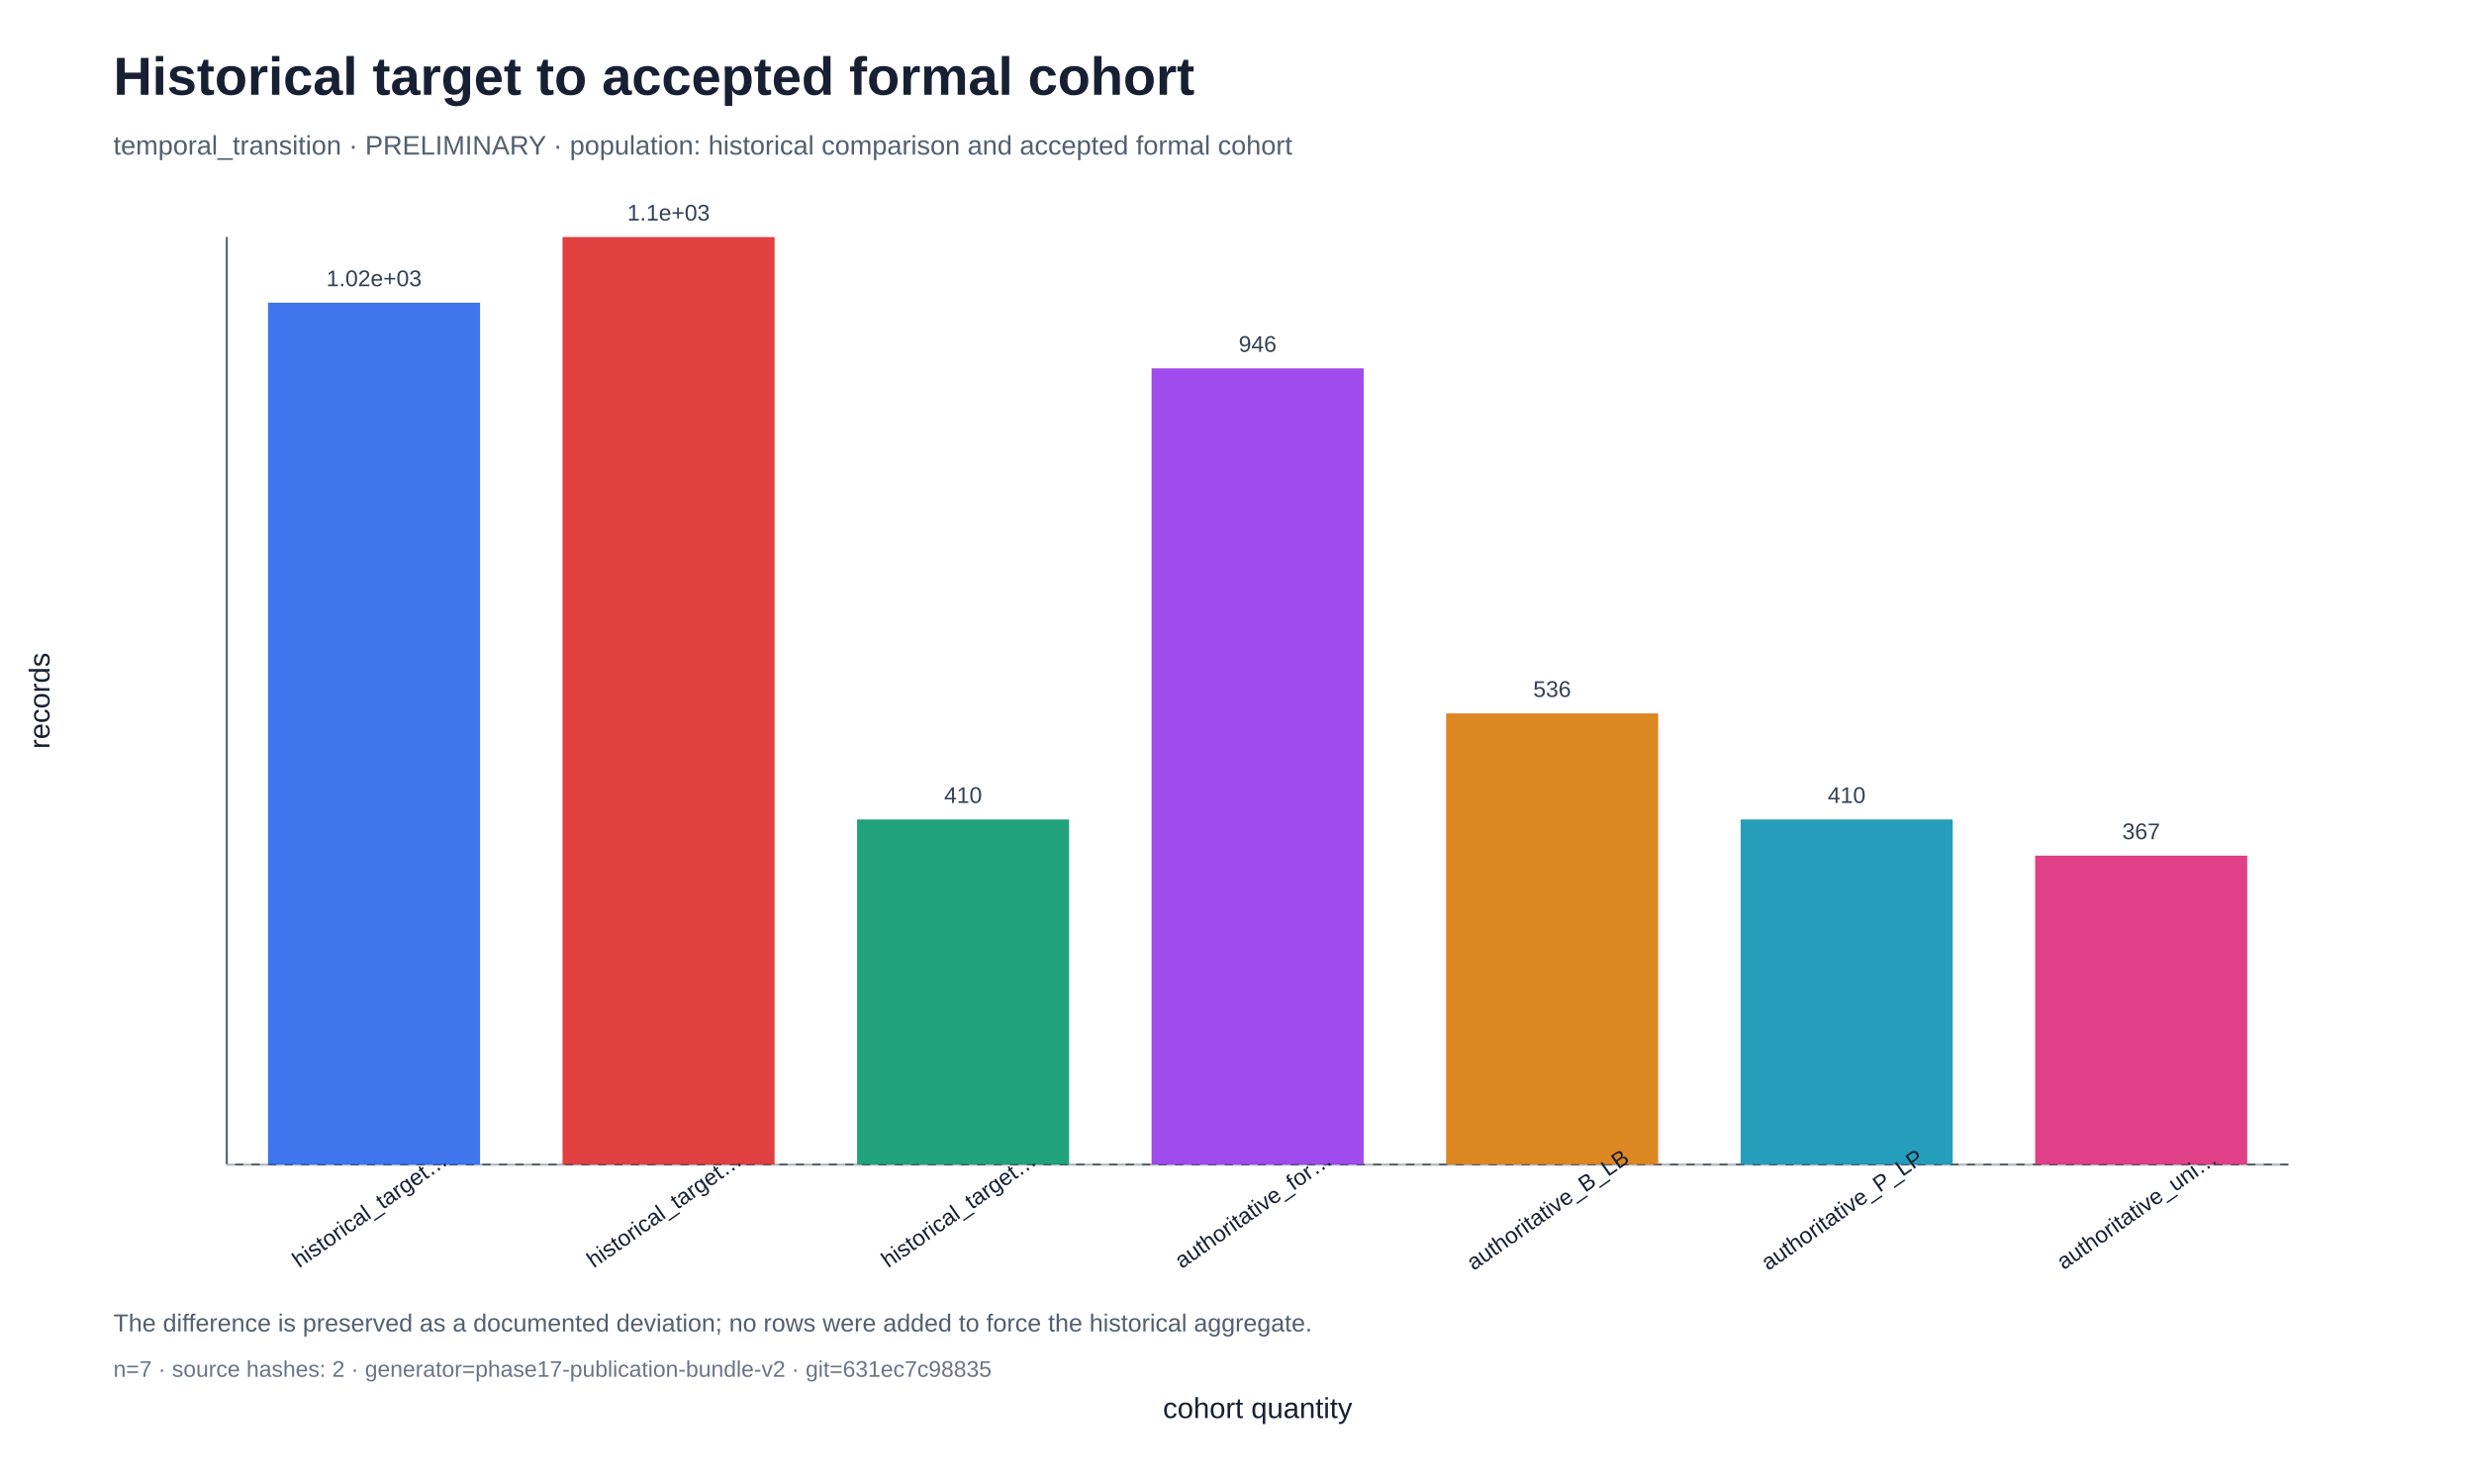
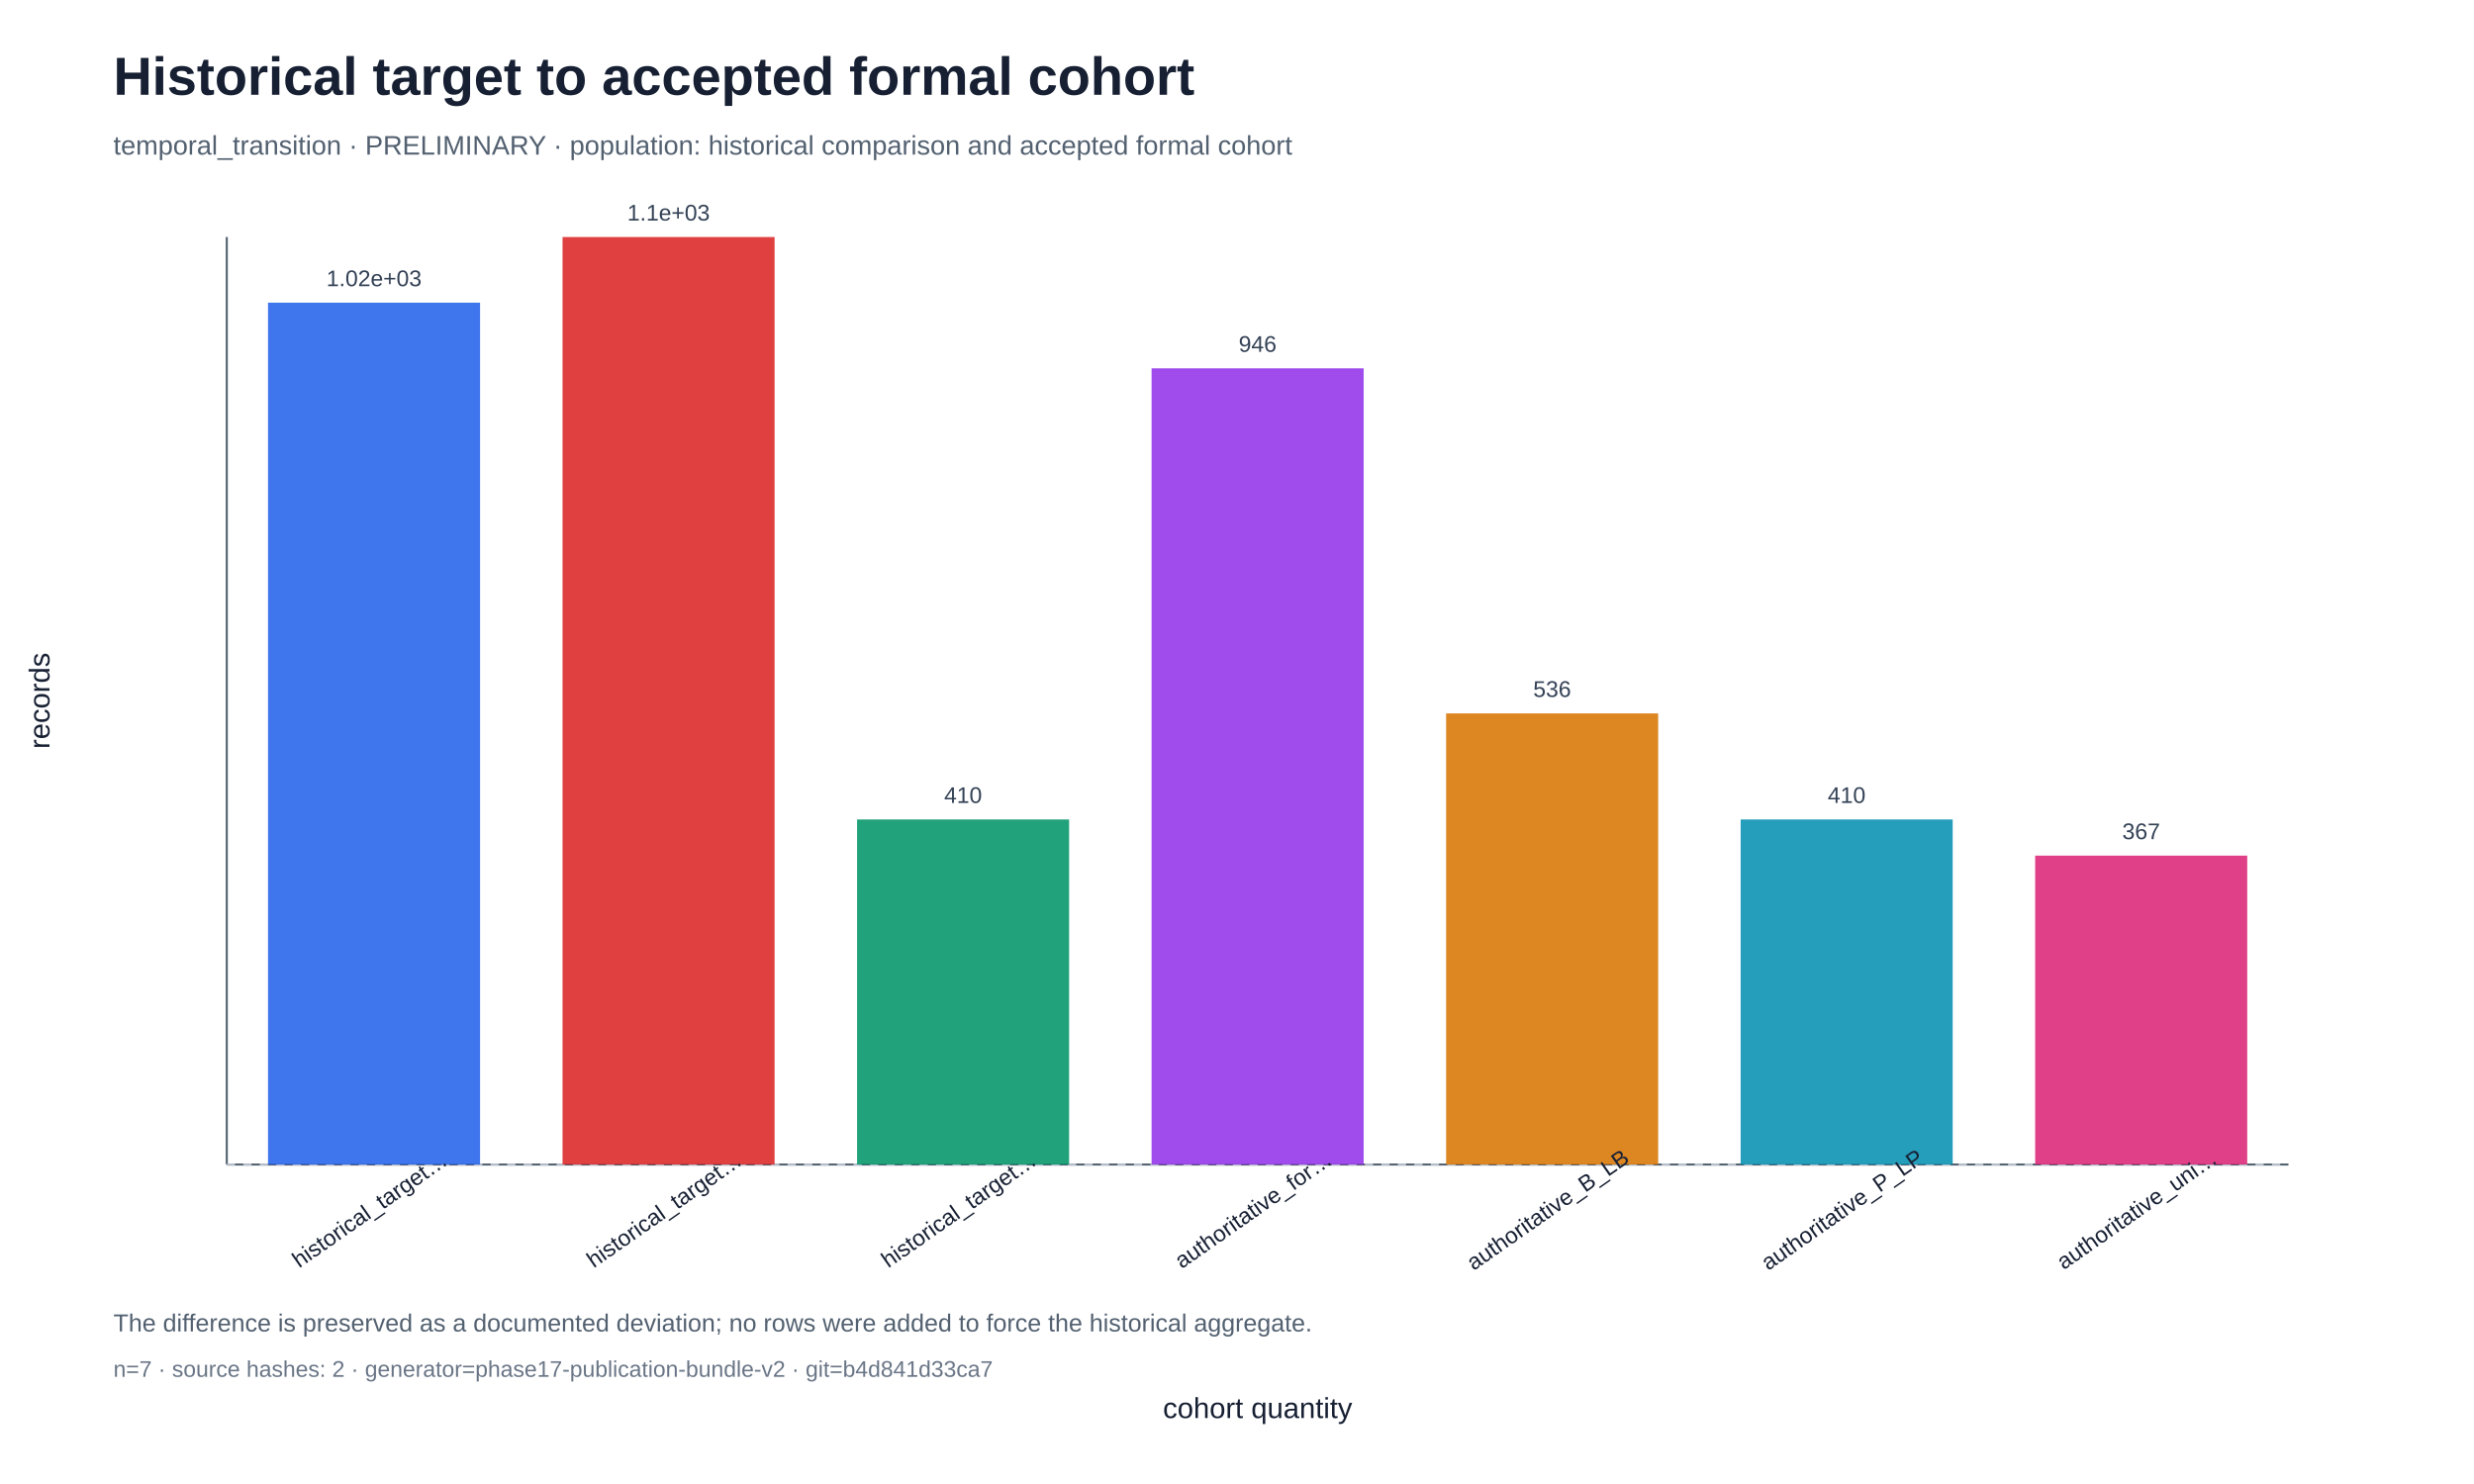
<svg xmlns="http://www.w3.org/2000/svg" width="1200" height="720" viewBox="0 0 1200 720">
  <rect x="0" y="0" width="1200" height="720" fill="#ffffff" stroke="none" opacity="1" />
  <text x="55" y="46" text-anchor="start" font-family="Arial, sans-serif" font-size="26px" font-weight="700" fill="#172033">Historical target to accepted formal cohort</text>
  <text x="55" y="75" text-anchor="start" font-family="Arial, sans-serif" font-size="13px" font-weight="400" fill="#526070">temporal_transition · PRELIMINARY · population: historical comparison and accepted formal cohort</text>
  <line x1="110" y1="565" x2="1110" y2="565" stroke="#526070" stroke-width="1" />
  <line x1="110" y1="115" x2="110" y2="565" stroke="#526070" stroke-width="1" />
  <line x1="110" y1="565" x2="1110" y2="565" stroke="#b6beca" stroke-width="1" stroke-dasharray="4 4" />
  <rect x="130" y="146.851" width="102.857" height="418.149" fill="#2563eb" stroke="none" opacity="0.88" />
  <text x="181.429" y="590" text-anchor="middle" font-family="Arial, sans-serif" font-size="11px" font-weight="400" fill="#172033" transform="rotate(-35 181.429 590)">historical_target…</text>
  <text x="181.429" y="138.851" text-anchor="middle" font-family="Arial, sans-serif" font-size="11px" font-weight="400" fill="#334155">1.02e+03</text>
  <rect x="272.857" y="115" width="102.857" height="450" fill="#dc2626" stroke="none" opacity="0.88" />
  <text x="324.286" y="590" text-anchor="middle" font-family="Arial, sans-serif" font-size="11px" font-weight="400" fill="#172033" transform="rotate(-35 324.286 590)">historical_target…</text>
  <text x="324.286" y="107" text-anchor="middle" font-family="Arial, sans-serif" font-size="11px" font-weight="400" fill="#334155">1.1e+03</text>
  <rect x="415.714" y="397.577" width="102.857" height="167.423" fill="#059669" stroke="none" opacity="0.88" />
  <text x="467.143" y="590" text-anchor="middle" font-family="Arial, sans-serif" font-size="11px" font-weight="400" fill="#172033" transform="rotate(-35 467.143 590)">historical_target…</text>
  <text x="467.143" y="389.577" text-anchor="middle" font-family="Arial, sans-serif" font-size="11px" font-weight="400" fill="#334155">410</text>
  <rect x="558.571" y="178.702" width="102.857" height="386.298" fill="#9333ea" stroke="none" opacity="0.88" />
  <text x="610" y="590" text-anchor="middle" font-family="Arial, sans-serif" font-size="11px" font-weight="400" fill="#172033" transform="rotate(-35 610 590)">authoritative_for…</text>
  <text x="610" y="170.702" text-anchor="middle" font-family="Arial, sans-serif" font-size="11px" font-weight="400" fill="#334155">946</text>
  <rect x="701.429" y="346.125" width="102.857" height="218.875" fill="#d97706" stroke="none" opacity="0.88" />
  <text x="752.857" y="590" text-anchor="middle" font-family="Arial, sans-serif" font-size="11px" font-weight="400" fill="#172033" transform="rotate(-35 752.857 590)">authoritative_B_LB</text>
  <text x="752.857" y="338.125" text-anchor="middle" font-family="Arial, sans-serif" font-size="11px" font-weight="400" fill="#334155">536</text>
  <rect x="844.286" y="397.577" width="102.857" height="167.423" fill="#0891b2" stroke="none" opacity="0.88" />
  <text x="895.714" y="590" text-anchor="middle" font-family="Arial, sans-serif" font-size="11px" font-weight="400" fill="#172033" transform="rotate(-35 895.714 590)">authoritative_P_LP</text>
  <text x="895.714" y="389.577" text-anchor="middle" font-family="Arial, sans-serif" font-size="11px" font-weight="400" fill="#334155">410</text>
  <rect x="987.143" y="415.136" width="102.857" height="149.864" fill="#db2777" stroke="none" opacity="0.88" />
  <text x="1038.57" y="590" text-anchor="middle" font-family="Arial, sans-serif" font-size="11px" font-weight="400" fill="#172033" transform="rotate(-35 1038.57 590)">authoritative_uni…</text>
  <text x="1038.57" y="407.136" text-anchor="middle" font-family="Arial, sans-serif" font-size="11px" font-weight="400" fill="#334155">367</text>
  <text x="610" y="688" text-anchor="middle" font-family="Arial, sans-serif" font-size="14px" font-weight="400" fill="#172033">cohort quantity</text>
  <text x="24" y="340" text-anchor="middle" font-family="Arial, sans-serif" font-size="14px" font-weight="400" fill="#172033" transform="rotate(-90 24 340)">records</text>
  <text x="55" y="646" text-anchor="start" font-family="Arial, sans-serif" font-size="12px" font-weight="400" fill="#526070">The difference is preserved as a documented deviation; no rows were added to force the historical aggregate.</text>
-   <text x="55" y="668" text-anchor="start" font-family="Arial, sans-serif" font-size="11px" font-weight="400" fill="#697586">n=7 · source hashes: 2 · generator=phase17-publication-bundle-v2 · git=631ec7c98835</text>
+   <text x="55" y="668" text-anchor="start" font-family="Arial, sans-serif" font-size="11px" font-weight="400" fill="#697586">n=7 · source hashes: 2 · generator=phase17-publication-bundle-v2 · git=b4d841d33ca7</text>
</svg>
